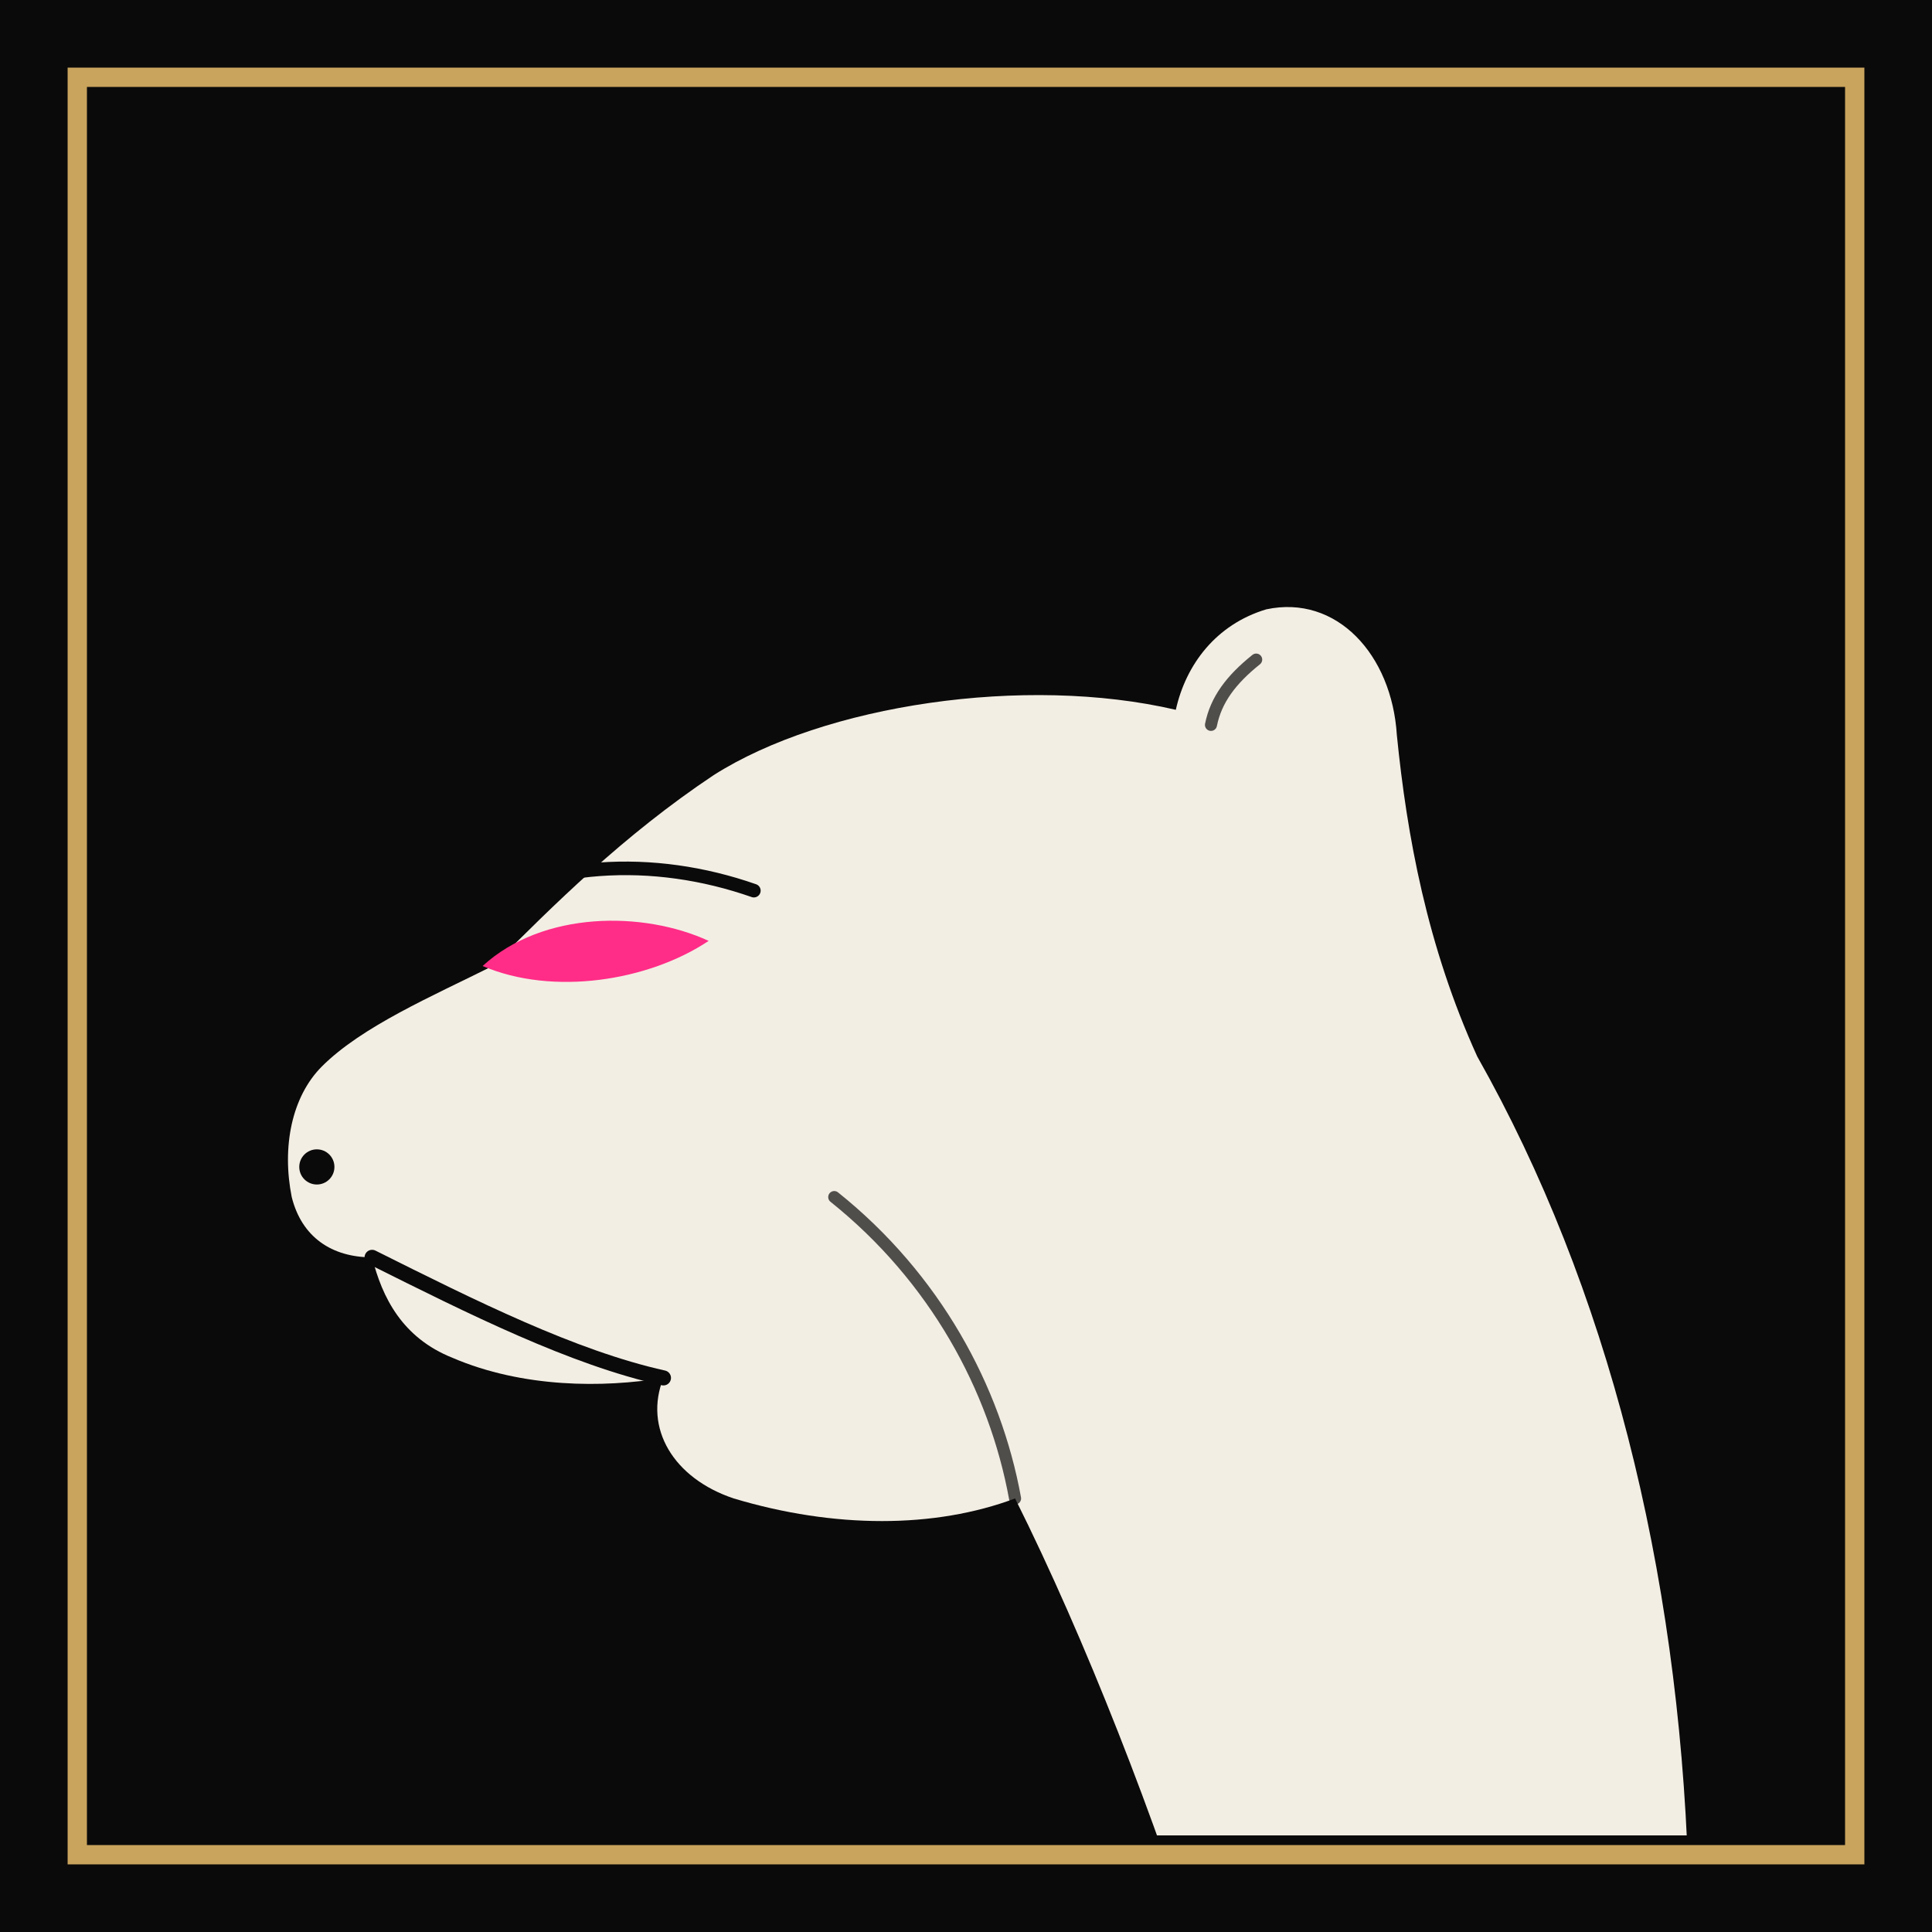
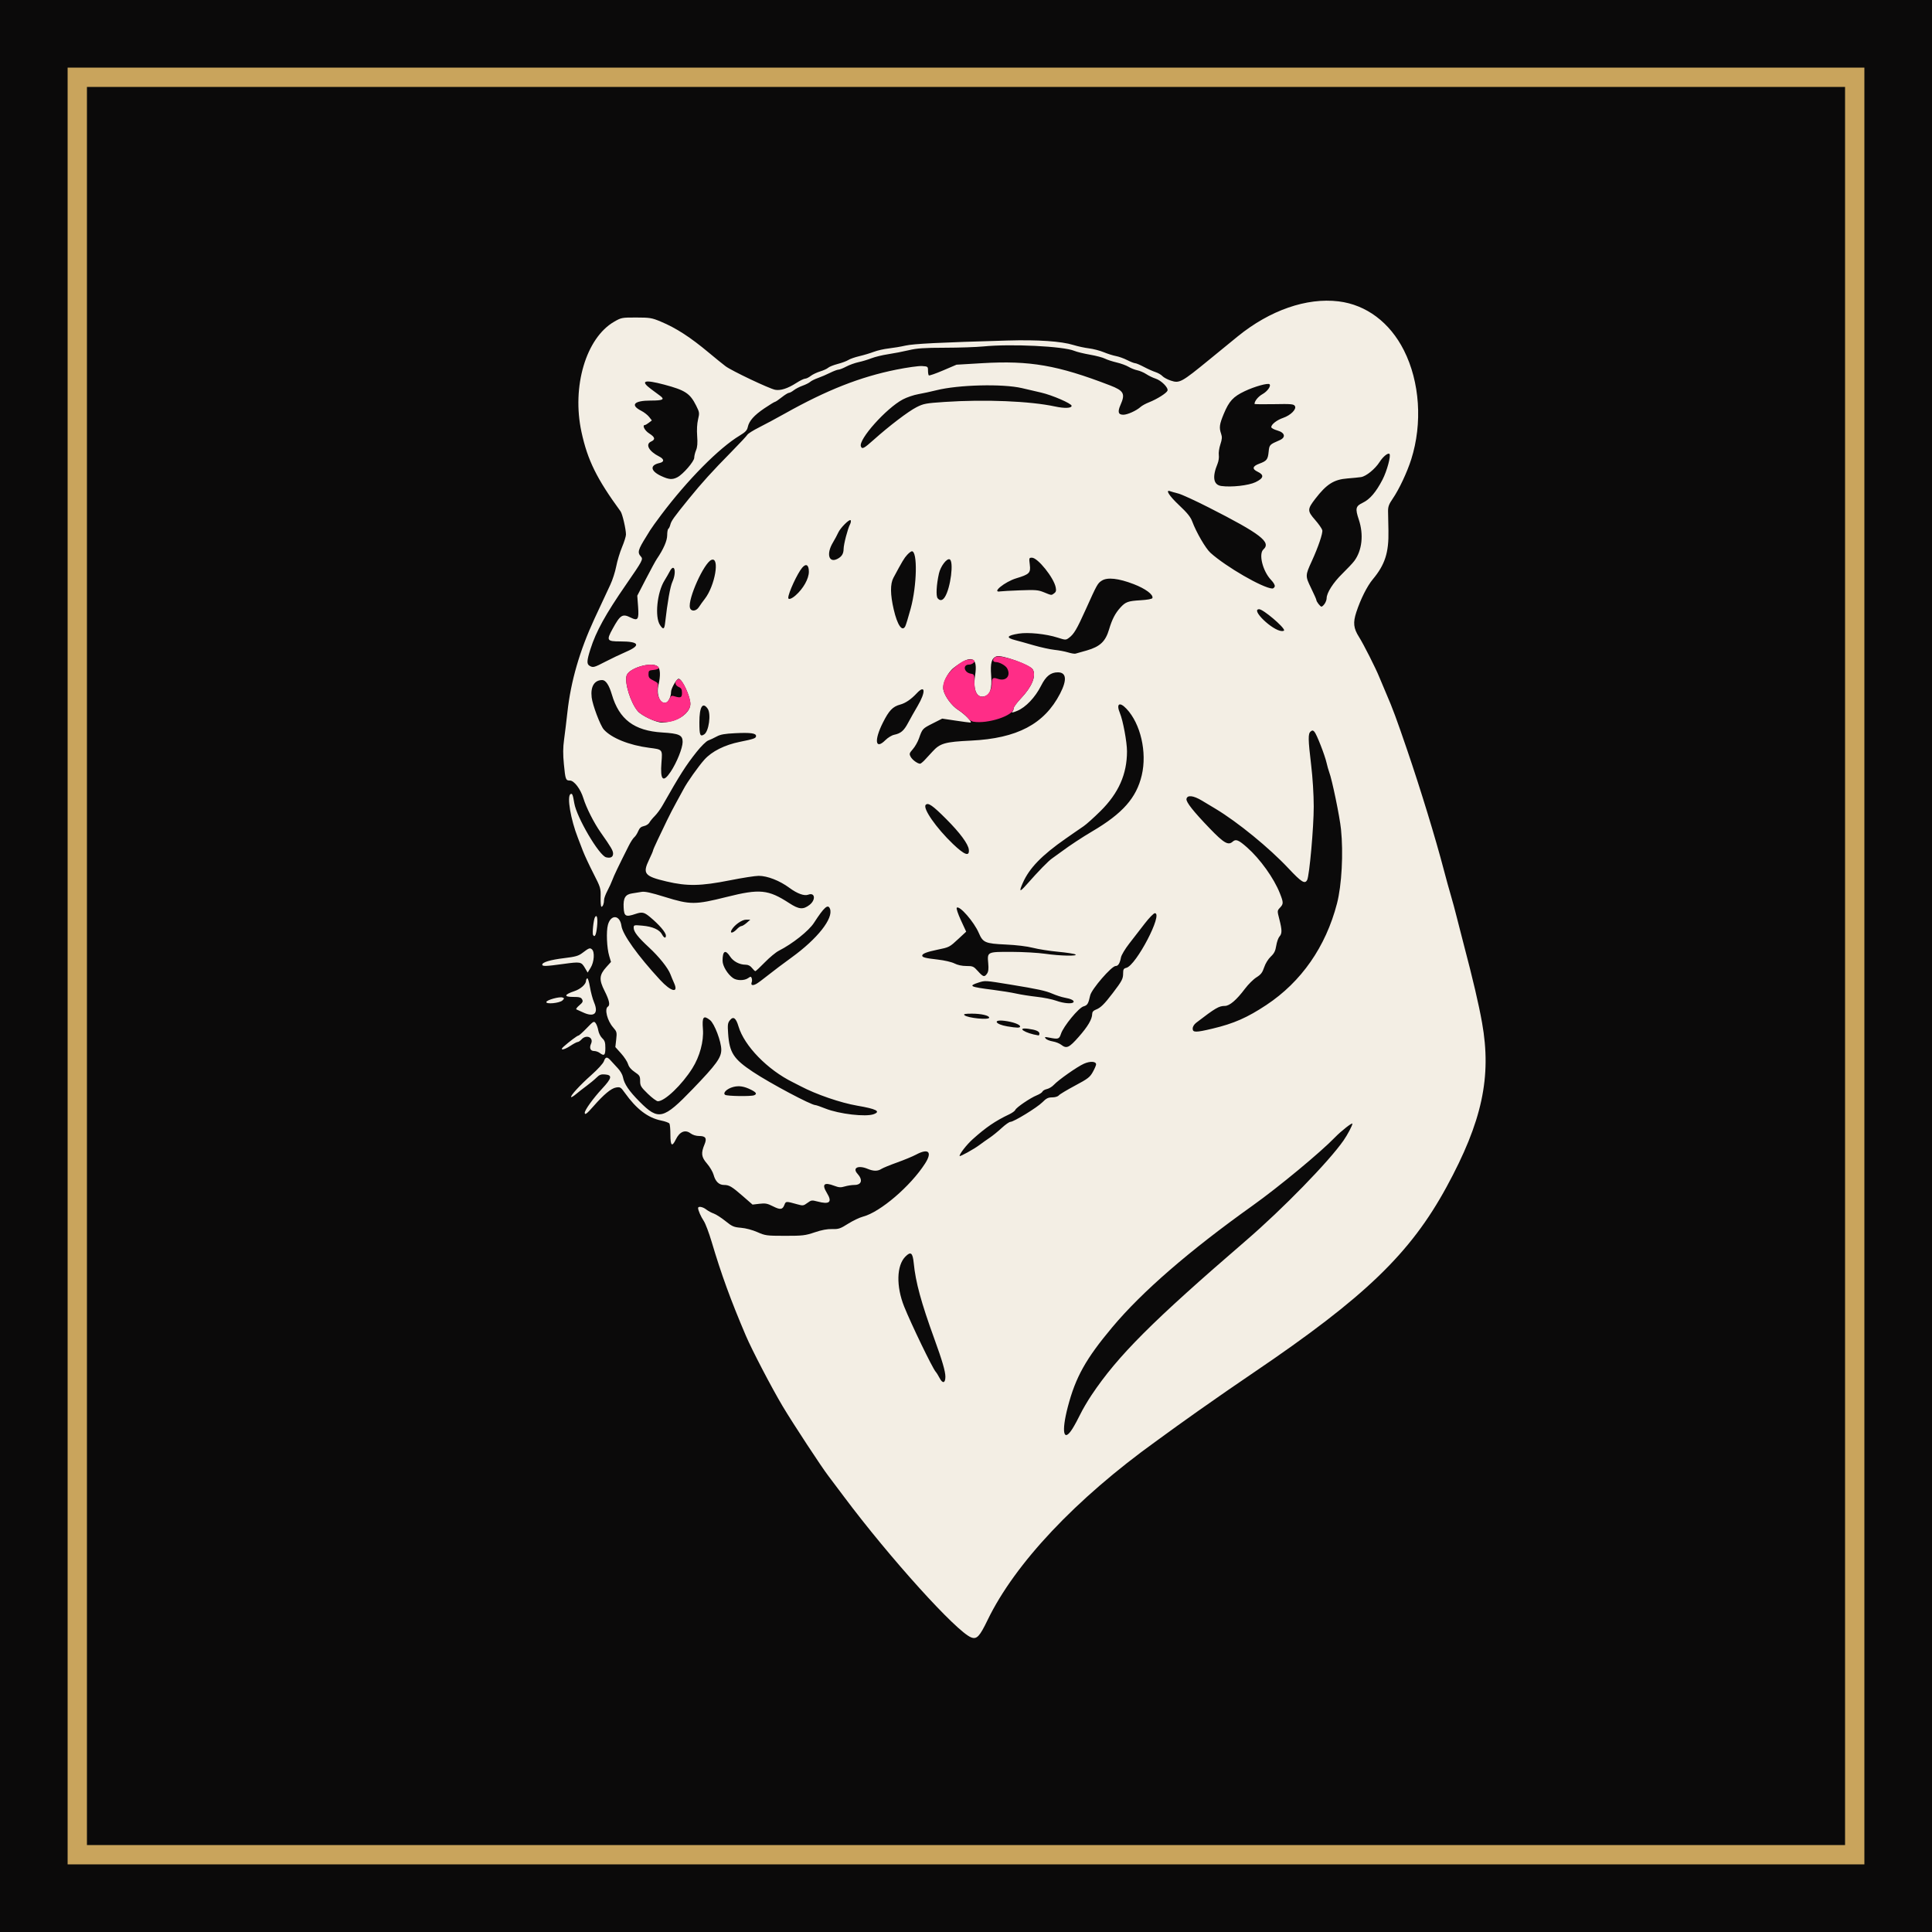
- <svg xmlns="http://www.w3.org/2000/svg" viewBox="0 0 400 400">
+ <svg xmlns="http://www.w3.org/2000/svg" viewBox="0 0 1200 1200">
  <defs>
    <linearGradient id="brass" x1="0" y1="0" x2="0" y2="1">
      <stop offset="0" stop-color="#EBD39A" />
      <stop offset=".45" stop-color="#C39A4E" />
      <stop offset=".55" stop-color="#A9823A" />
      <stop offset="1" stop-color="#E2C27E" />
    </linearGradient>
    <linearGradient id="steel" x1="0" y1="0" x2="0" y2="1">
      <stop offset="0" stop-color="#FFFFFF" />
      <stop offset=".48" stop-color="#C9CCD1" />
      <stop offset=".52" stop-color="#9EA3AA" />
      <stop offset="1" stop-color="#E9EBEE" />
    </linearGradient>
-     <clipPath id="c">
-       <rect x="20" y="20" width="360" height="360" />
-     </clipPath>
  </defs>
-   <rect width="400" height="400" fill="#0B0A0A" />
-   <rect x="16" y="16" width="368" height="368" fill="none" stroke="#C9A45C" stroke-width="4" />
-   <g clip-path="url(#c)">
-     <g transform="translate(-2,44) scale(1.04)">
-       <path d="M338 330 C336 270,322 214,296 168 C286 146,282 124,280 104 C279 88,268 76,254 79 C244 82,238 90,236 99 C206 92,166 98,144 112 C126 124,112 138,100 150 C88 156,74 162,66 170 C60 176,58 186,60 196 C62 204,68 208,76 208 C78 216,82 224,92 228 C106 234,122 234,134 232 C130 242,136 252,148 256 C168 262,188 262,204 256 C218 284,232 320,242 352 Z" fill="#F3EEE4" />
-       <path d="M98 150 C110 139,130 139,143 145 C131 153,112 156,98 150 Z" fill="#FF2D87" />
-       <path d="M76 208 C96 218,116 228,134 232" fill="none" stroke="#0B0A0A" stroke-width="3" stroke-linecap="round" />
-       <path d="M168 196 C188 212,200 234,204 256" fill="none" stroke="#0B0A0A" stroke-width="2.4" stroke-linecap="round" opacity=".7" />
-       <path d="M252 89 C247 93,244 97,243 102" fill="none" stroke="#0B0A0A" stroke-width="2.4" stroke-linecap="round" opacity=".7" />
-       <path d="M92 140 C110 129,132 128,152 135" fill="none" stroke="#0B0A0A" stroke-width="2.7" stroke-linecap="round" />
-       <circle cx="65" cy="190" r="3.5" fill="#0B0A0A" />
-     </g>
+   <rect width="1200" height="1200" fill="#0B0A0A" />
+   <rect x="48.0" y="48.0" width="1104.0" height="1104.0" fill="none" stroke="#C9A45C" stroke-width="12.0" />
+   <g transform="translate(132.0,120.0) scale(0.8)">
+     <path d="M589.00 1121.27C577.62 1116.89 525.77 1059.52 490.24 1012.00C484.69 1004.58 479.28 997.38 478.21 996.00C473.03 989.31 450.41 954.83 442.66 941.81C434.13 927.50 418.78 898.06 414.07 887.00C402.26 859.27 395.08 839.56 387.48 814.00C385.43 807.12 382.71 799.92 381.43 798.00C379.12 794.51 377.00 789.70 377.00 787.93C377.00 786.30 380.64 786.93 383.32 789.04C384.74 790.16 387.37 791.58 389.16 792.20C390.95 792.83 395.03 795.45 398.24 798.04C403.46 802.24 404.72 802.78 410.28 803.24C413.98 803.54 419.14 804.91 423.00 806.61C429.20 809.34 430.18 809.47 444.50 809.49C458.20 809.50 460.19 809.26 467.50 806.79C472.93 804.95 477.29 804.13 481.07 804.24C486.05 804.39 487.37 803.95 493.43 800.12C497.17 797.76 502.39 795.27 505.04 794.58C518.33 791.13 541.92 770.96 553.21 753.38C559.04 744.30 555.91 741.24 546.14 746.49C543.59 747.85 537.00 750.58 531.50 752.55C526.00 754.51 520.50 756.77 519.29 757.56C516.45 759.40 513.16 759.38 508.65 757.50C501.32 754.44 496.58 756.72 500.75 761.30C505.09 766.08 504.00 770.00 498.33 770.00C496.35 770.00 493.01 770.52 490.90 771.15C487.75 772.09 486.30 772.00 482.75 770.65C474.76 767.60 472.86 769.44 477.00 776.23C481.37 783.40 479.14 785.37 469.53 782.80C465.37 781.69 464.80 781.77 461.84 783.96C458.85 786.17 458.36 786.24 454.07 785.03C445.27 782.56 445.12 782.56 444.03 785.41C442.58 789.23 440.83 789.46 435.11 786.56C430.79 784.37 429.21 784.07 424.65 784.61L419.27 785.24L411.85 778.77C403.12 771.16 401.17 770.00 397.07 770.00C393.20 770.00 390.42 767.26 389.02 762.08C388.42 759.86 386.11 755.94 383.88 753.36C379.49 748.29 379.13 745.33 382.03 738.40C383.96 733.79 382.83 732.00 377.99 732.00C375.40 732.00 372.87 731.22 371.02 729.85C366.92 726.82 362.63 728.65 359.70 734.67C356.75 740.75 355.50 739.63 355.50 730.91C355.50 726.83 355.15 722.97 354.73 722.32C354.31 721.67 351.39 720.60 348.23 719.96C337.98 717.85 329.14 711.10 320.13 698.49C317.00 694.10 316.53 693.81 313.30 694.34C309.53 694.95 303.77 699.74 295.68 708.99C290.62 714.78 289.00 715.97 289.00 713.94C289.00 711.81 295.54 702.74 302.48 695.24C310.11 687.01 310.58 684.67 304.70 684.19C301.65 683.94 300.37 684.42 298.09 686.69C296.54 688.23 293.12 691.08 290.50 693.00C287.88 694.92 284.20 697.80 282.33 699.38C280.46 700.97 278.71 702.04 278.44 701.77C277.57 700.90 285.27 692.49 294.17 684.60C299.10 680.23 303.28 675.65 303.86 673.96C305.13 670.34 306.40 670.24 309.29 673.53C310.50 674.93 312.97 677.60 314.76 679.48C316.56 681.36 318.30 684.38 318.64 686.20C319.62 691.57 323.32 697.05 331.59 705.36C346.25 720.12 349.99 719.22 372.91 695.42C391.18 676.45 395.00 671.18 395.00 664.98C395.00 658.66 389.70 644.70 386.28 642.01C381.16 637.98 380.00 639.44 380.75 649.03C381.48 658.46 378.28 670.29 372.55 679.40C364.44 692.30 351.16 705.00 345.79 705.00C344.77 705.00 341.24 702.39 337.96 699.20C332.58 693.96 332.00 693.00 332.00 689.27C332.00 685.52 331.60 684.87 327.78 682.30C324.98 680.42 323.25 678.36 322.62 676.16C322.09 674.34 319.66 670.61 317.21 667.89L312.75 662.93L313.42 657.04C314.04 651.49 313.91 650.97 311.08 647.74C306.45 642.48 304.14 633.27 307.00 631.50C308.85 630.36 308.03 626.54 304.38 619.33C299.96 610.62 300.23 606.96 305.74 600.86L309.37 596.84L307.98 592.17C306.12 585.91 305.59 573.23 306.98 568.08C309.23 559.73 316.29 560.23 317.48 568.83C318.41 575.60 330.12 591.97 347.49 610.79C355.99 620.01 361.99 621.43 358.41 613.38C357.46 611.25 356.16 608.14 355.53 606.47C353.68 601.57 346.77 592.90 338.93 585.64C330.27 577.62 327.00 573.43 327.00 570.34C327.00 568.15 327.22 568.10 333.75 568.68C341.62 569.38 347.00 571.76 348.95 575.41C350.52 578.33 352.00 578.81 352.00 576.38C352.00 573.97 346.81 567.91 339.60 561.92C335.13 558.20 333.49 557.86 328.41 559.58C320.81 562.16 319.55 561.49 319.20 554.65C318.81 547.24 320.47 544.43 325.70 543.65C327.79 543.33 331.08 542.80 333.02 542.46C335.64 541.99 340.27 543.00 351.29 546.42C370.96 552.52 374.70 552.52 399.14 546.40C424.94 539.93 431.42 540.57 447.83 551.23C455.28 556.07 458.53 556.36 463.44 552.62C468.56 548.71 467.84 542.59 462.49 544.64C459.43 545.81 453.96 543.81 447.82 539.27C440.31 533.72 430.77 530.00 424.05 530.00C421.37 530.00 411.26 531.57 401.57 533.50C379.11 537.96 368.55 538.16 352.57 534.39C335.35 530.34 333.72 528.30 338.95 517.45C340.63 513.97 342.00 510.79 342.00 510.39C342.00 509.98 343.57 506.35 345.50 502.32C347.43 498.30 350.66 491.54 352.68 487.31C354.70 483.08 358.14 476.44 360.31 472.56C362.49 468.68 364.96 464.15 365.81 462.50C368.43 457.42 377.27 444.93 381.90 439.78C387.68 433.34 397.66 428.33 409.44 425.96C420.44 423.74 422.00 423.18 422.00 421.41C422.00 419.27 417.69 418.68 406.00 419.24C397.60 419.64 394.37 420.22 391.36 421.86C389.24 423.02 386.28 424.40 384.80 424.94C383.31 425.48 379.31 429.41 375.92 433.68C367.45 444.34 363.01 451.31 349.31 475.46C347.77 478.19 345.10 481.81 343.39 483.51C341.69 485.21 339.79 487.53 339.18 488.67C338.57 489.80 336.69 491.01 334.99 491.35C332.72 491.81 331.54 492.85 330.51 495.31C329.74 497.15 328.37 499.28 327.46 500.03C326.55 500.78 324.66 503.67 323.26 506.45C315.33 522.17 311.63 529.90 310.47 533.14C309.75 535.14 308.00 538.96 306.58 541.63C305.16 544.30 304.00 547.46 304.00 548.66C304.00 551.44 303.02 554.00 301.97 554.00C301.51 554.00 301.23 550.72 301.32 546.70C301.49 539.62 301.32 539.05 295.64 527.95C292.42 521.65 288.76 513.80 287.51 510.50C286.26 507.20 284.53 502.70 283.67 500.50C278.05 486.17 275.04 468.33 277.93 466.54C279.27 465.71 279.78 466.92 280.87 473.57C282.67 484.52 300.14 514.25 305.59 515.61C309.03 516.47 311.00 515.42 311.00 512.73C311.00 510.43 309.47 507.83 301.39 496.34C296.14 488.89 290.19 477.13 287.94 469.77C285.76 462.61 280.73 456.00 277.47 456.00C274.22 456.00 273.97 455.33 272.80 443.33C272.04 435.56 272.09 430.43 272.96 424.12C273.61 419.38 274.77 409.88 275.53 403.00C278.18 378.93 285.01 355.31 296.48 330.50C302.09 318.38 305.97 310.04 308.85 303.97C310.55 300.39 312.61 293.99 313.42 289.77C314.23 285.54 316.26 278.81 317.94 274.81C319.62 270.81 321.00 266.40 321.00 265.02C321.00 260.86 318.24 248.98 316.82 247.04C298.31 221.72 291.18 207.26 286.45 185.36C278.82 150.10 289.99 112.40 311.80 99.79C317.35 96.59 317.80 96.50 329.00 96.52C339.60 96.54 341.09 96.78 348.00 99.68C359.99 104.69 370.87 111.73 385.52 123.97C390.47 128.11 396.24 132.78 398.34 134.35C403.06 137.90 432.30 151.78 436.84 152.63C441.03 153.42 446.61 151.61 453.28 147.32C456.11 145.49 459.17 144.00 460.08 144.00C460.99 144.00 462.94 143.05 464.42 141.89C465.90 140.72 469.19 139.15 471.73 138.38C474.27 137.62 477.08 136.34 477.96 135.54C478.84 134.74 482.20 133.40 485.43 132.56C488.66 131.72 492.35 130.34 493.63 129.51C494.91 128.67 498.78 127.32 502.23 126.51C505.68 125.70 510.75 124.18 513.50 123.13C516.25 122.08 521.42 120.91 525.00 120.52C528.58 120.12 534.42 119.14 538.00 118.32C544.25 116.90 564.74 115.87 617.00 114.39C640.95 113.70 659.03 114.93 668.50 117.88C671.80 118.91 677.20 120.07 680.50 120.47C683.80 120.87 688.98 122.22 692.00 123.47C695.02 124.72 699.28 126.06 701.44 126.45C703.61 126.84 707.54 128.25 710.16 129.58C712.79 130.91 715.56 132.00 716.33 132.00C717.09 132.00 720.14 133.29 723.11 134.86C726.07 136.43 730.13 138.25 732.13 138.89C734.13 139.54 736.54 140.94 737.50 142.00C738.45 143.05 741.39 144.63 744.03 145.51C750.76 147.74 752.20 146.96 774.00 129.13C784.17 120.81 794.08 112.72 796.00 111.15C820.94 90.88 849.48 80.96 874.26 83.98C895.74 86.59 914.05 100.31 925.00 122.00C937.36 146.48 939.53 178.64 930.69 206.59C927.52 216.62 921.19 230.07 916.31 237.15C913.35 241.45 912.64 243.38 912.69 247.00C912.73 249.47 912.86 256.23 912.98 262.00C913.34 278.99 910.32 288.40 900.84 299.77C896.43 305.07 891.38 315.12 888.05 325.26C885.37 333.41 885.84 337.78 890.12 344.53C893.67 350.12 903.21 369.00 905.89 375.71C906.94 378.35 909.46 384.32 911.49 389.00C916.11 399.61 919.41 408.54 927.42 432.00C937.88 462.61 949.51 500.68 956.01 525.50C957.73 532.10 960.22 541.10 961.53 545.50C962.83 549.90 964.78 557.10 965.86 561.50C966.93 565.90 969.47 575.80 971.51 583.50C978.52 610.09 983.08 629.55 985.66 644.00C993.20 686.19 985.73 720.78 958.13 771.48C929.98 823.19 894.76 857.10 808.50 915.54C800.25 921.13 791.48 927.13 789.00 928.88C786.52 930.63 783.38 932.82 782.00 933.75C777.50 936.77 752.60 954.36 748.41 957.46C746.16 959.13 739.01 964.33 732.51 969.00C670.12 1013.87 623.00 1063.89 601.78 1107.76C595.54 1120.66 593.38 1122.95 589.00 1121.27ZM667.65 959.25C669.29 956.64 672.05 951.56 673.77 947.97C675.49 944.39 679.42 937.69 682.49 933.10C702.98 902.49 729.53 875.94 802.54 813.03C830.96 788.55 866.67 751.90 878.09 735.50C881.18 731.07 885.00 723.83 885.00 722.42C885.00 721.24 876.14 728.20 871.50 733.02C860.42 744.53 827.66 771.67 807.50 786.04C758.27 821.14 721.75 852.80 698.54 880.50C678.01 905.01 670.09 919.19 664.06 942.27C658.92 961.93 660.69 970.31 667.65 959.25ZM569.00 918.87C569.00 914.74 566.57 906.40 560.43 889.50C550.17 861.27 545.88 845.49 544.42 830.67C543.62 822.56 542.13 821.40 537.95 825.61C531.07 832.52 530.68 848.66 536.99 864.42C542.46 878.05 558.89 912.07 561.40 914.94C562.15 915.80 563.50 917.96 564.41 919.75C566.78 924.44 569.00 924.02 569.00 918.87ZM595.50 738.93C597.70 737.28 601.30 734.73 603.50 733.26C605.70 731.78 609.84 728.43 612.69 725.79C615.54 723.16 618.61 721.00 619.50 721.00C622.12 721.00 640.18 709.93 644.29 705.81C647.36 702.72 648.80 702.00 651.92 702.00C654.16 702.00 656.29 701.36 657.04 700.46C657.74 699.61 663.40 696.21 669.60 692.90C679.58 687.59 681.19 686.36 683.44 682.32C684.85 679.81 686.00 677.14 686.00 676.39C686.00 673.98 681.41 673.72 676.55 675.88C671.37 678.17 656.78 688.42 653.12 692.35C651.82 693.75 649.42 695.19 647.81 695.54C646.19 695.90 644.64 696.79 644.36 697.52C644.07 698.25 642.08 699.55 639.92 700.41C634.92 702.42 624.00 709.85 623.27 711.75C622.96 712.54 620.86 714.07 618.61 715.14C607.77 720.28 600.38 725.32 590.14 734.55C585.55 738.69 580.00 745.77 580.00 747.49C580.00 748.36 591.15 742.20 595.50 738.93ZM513.43 715.02C519.06 712.89 515.32 710.97 500.63 708.46C487.66 706.24 468.61 699.69 456.50 693.29C454.85 692.41 452.15 691.03 450.50 690.22C430.92 680.58 412.87 662.04 408.39 646.95C406.43 640.34 404.38 638.82 401.76 642.03C400.00 644.20 399.83 645.48 400.32 652.50C401.36 667.33 404.52 672.20 419.61 682.22C432.99 691.10 464.76 708.00 468.08 708.00C468.67 708.00 472.14 709.19 475.78 710.65C486.49 714.93 507.31 717.35 513.43 715.02ZM420.42 700.39C422.92 699.43 422.29 698.19 418.25 696.14C412.80 693.38 408.69 692.74 404.24 693.93C399.31 695.26 395.86 698.67 398.04 700.05C399.66 701.07 417.92 701.35 420.42 700.39ZM300.56 667.47C299.49 666.66 297.56 666.00 296.28 666.00C293.36 666.00 292.38 663.66 293.90 660.32C296.11 655.48 290.26 652.85 286.50 657.00C285.50 658.10 284.16 659.00 283.52 659.00C282.87 659.00 280.25 660.39 277.68 662.09C272.76 665.35 269.09 665.74 272.56 662.64C276.95 658.72 283.25 654.00 284.10 654.00C284.59 654.00 287.48 651.41 290.52 648.25C295.69 642.86 296.12 642.61 297.44 644.34C298.22 645.36 299.14 647.89 299.50 649.98C299.85 652.07 301.23 654.81 302.57 656.07C304.55 657.93 305.00 659.33 305.00 663.67C305.00 669.36 304.09 670.14 300.56 667.47ZM672.50 655.03C679.62 646.95 682.93 641.32 682.97 637.23C682.99 635.68 683.88 634.62 685.75 633.91C689.49 632.49 692.24 629.81 698.96 621.00C706.16 611.56 707.00 609.96 707.00 605.58C707.00 602.63 707.42 601.93 709.50 601.41C717.15 599.49 738.27 559.00 731.62 559.00C730.72 559.00 727.17 562.64 723.74 567.09C720.31 571.55 714.90 578.53 711.72 582.62C708.54 586.70 705.67 591.50 705.33 593.27C704.45 597.94 703.17 600.00 701.17 600.00C698.04 600.00 682.47 618.00 681.41 622.85C679.98 629.37 679.30 630.48 676.23 631.36C672.46 632.44 660.69 646.76 658.74 652.64C657.35 656.80 656.77 656.99 649.56 655.60C646.12 654.93 645.78 655.03 646.87 656.34C647.55 657.17 650.00 658.16 652.31 658.55C654.61 658.94 657.57 660.10 658.88 661.13C663.06 664.41 665.02 663.53 672.50 655.03ZM642.00 652.48C642.00 650.70 639.21 649.51 633.25 648.74C623.48 647.48 631.00 652.31 641.25 653.89C641.66 653.95 642.00 653.31 642.00 652.48ZM776.50 648.59C792.98 644.66 803.35 640.10 818.19 630.27C845.37 612.27 864.32 585.05 873.03 551.50C876.72 537.32 878.06 512.47 876.15 493.85C875.13 483.91 869.23 455.36 866.96 449.40C866.41 447.94 865.50 444.74 864.95 442.29C863.60 436.27 857.17 419.84 855.47 418.09C854.35 416.93 853.82 416.90 852.55 417.96C850.51 419.65 850.58 423.91 852.98 444.00C854.15 453.73 854.97 466.93 854.98 476.16C855.00 492.20 851.62 529.97 849.87 533.24C848.08 536.59 845.46 534.95 835.32 524.15C820.39 508.24 796.01 488.32 778.75 477.94C776.41 476.54 771.68 473.69 768.24 471.63C761.48 467.57 756.79 467.05 756.18 470.30C755.73 472.65 761.51 479.98 774.22 493.17C785.26 504.63 788.61 506.57 792.04 503.46C794.50 501.24 796.61 502.09 803.27 507.98C813.41 516.96 824.05 531.82 828.65 543.44C831.55 550.76 831.56 551.77 828.79 554.72C826.59 557.07 826.58 557.11 828.30 563.79C830.44 572.14 830.45 574.85 828.35 577.16C827.45 578.17 826.33 581.35 825.87 584.23C825.23 588.32 824.29 590.20 821.61 592.72C819.60 594.62 817.47 598.07 816.49 601.04C815.13 605.12 813.95 606.65 810.50 608.81C808.14 610.29 804.14 614.26 801.61 617.63C795.01 626.42 789.65 631.00 785.95 631.00C781.38 631.00 778.67 632.59 763.75 644.04C762.09 645.32 761.00 647.11 761.00 648.58C761.00 651.73 763.33 651.73 776.50 648.59ZM627.00 646.95C627.00 645.39 621.28 643.34 614.75 642.55C605.54 641.44 607.63 645.30 617.08 646.87C624.73 648.14 627.00 648.15 627.00 646.95ZM603.00 640.10C603.00 638.44 596.78 637.00 589.65 637.00C584.34 637.00 582.88 637.28 583.75 638.15C585.98 640.38 603.00 642.10 603.00 640.10ZM287.50 635.95C285.30 634.91 283.05 633.89 282.50 633.69C281.95 633.48 282.96 632.08 284.74 630.58C287.42 628.31 287.80 627.50 286.96 625.92C286.12 624.35 284.82 624.00 279.84 624.00C272.51 624.00 273.01 622.15 281.06 619.48C285.81 617.90 290.00 614.12 290.00 611.42C290.00 610.71 290.41 609.87 290.91 609.56C291.41 609.25 292.36 612.26 293.02 616.25C293.68 620.24 295.13 625.66 296.25 628.29C299.91 636.92 296.28 640.10 287.50 635.95ZM259.20 627.88C259.73 626.26 269.53 623.61 271.80 624.47C273.20 625.01 273.19 625.24 271.73 626.70C269.56 628.87 258.53 629.91 259.20 627.88ZM668.47 628.05C669.23 626.81 666.50 625.44 661.50 624.56C659.30 624.17 655.02 622.78 652.00 621.47C646.81 619.22 640.74 617.90 619.50 614.43C599.65 611.19 599.92 611.21 594.84 612.83C586.50 615.50 587.91 616.22 606.00 618.50C612.33 619.30 620.42 620.61 624.00 621.41C627.58 622.21 634.77 623.34 640.00 623.92C645.23 624.49 651.98 625.85 655.00 626.95C660.88 629.06 667.51 629.61 668.47 628.05ZM422.22 613.88C423.37 613.27 427.51 610.21 431.41 607.08C435.31 603.96 443.44 597.84 449.47 593.48C469.67 578.88 482.23 562.97 479.39 555.58C477.87 551.62 474.90 554.23 466.93 566.54C462.89 572.77 450.25 582.79 439.67 588.16C437.38 589.32 432.50 593.36 428.83 597.13C425.15 600.91 421.84 604.00 421.47 604.00C421.09 604.00 419.90 602.88 418.82 601.50C417.52 599.84 415.86 599.00 413.90 599.00C409.15 599.00 404.30 596.43 401.81 592.59C398.17 586.97 396.00 588.21 396.00 595.93C396.00 599.97 399.90 606.42 404.15 609.39C407.07 611.44 412.90 611.46 415.79 609.44C417.81 608.02 418.07 608.02 418.61 609.44C418.94 610.30 418.97 611.63 418.68 612.40C417.70 614.94 419.13 615.54 422.22 613.88ZM601.34 605.92C602.39 604.42 602.65 602.20 602.26 597.94C601.45 588.96 601.38 588.99 620.37 589.03C629.24 589.05 641.00 589.72 646.50 590.51C657.97 592.17 672.42 592.48 669.90 591.00C669.02 590.49 662.94 589.56 656.40 588.94C649.85 588.32 641.12 586.95 637.00 585.89C632.44 584.71 624.08 583.70 615.68 583.32C599.91 582.59 598.14 581.83 594.94 574.36C591.24 565.73 579.88 552.72 577.84 554.76C577.34 555.26 578.71 559.43 581.05 564.49L585.14 573.34L579.32 578.74C572.07 585.47 572.15 585.43 562.71 587.37C554.65 589.03 551.00 590.45 551.00 591.93C551.00 593.29 553.52 593.93 563.16 595.02C568.28 595.60 573.82 596.89 576.04 598.02C578.48 599.27 581.91 600.00 585.30 600.00C590.30 600.00 590.92 600.27 594.26 604.00C598.36 608.56 599.31 608.82 601.34 605.92ZM289.15 601.53C286.29 596.68 285.72 596.58 272.44 598.40C258.81 600.28 256.00 600.37 256.00 598.95C256.00 597.07 262.35 595.18 273.03 593.89C281.63 592.86 284.12 592.16 287.00 589.98C292.27 585.99 292.96 585.72 294.54 587.04C296.86 588.96 296.34 596.85 293.60 601.30L291.26 605.11L289.15 601.53ZM295.48 575.96C294.68 574.68 295.83 563.90 296.95 562.08C298.50 559.57 299.23 563.03 298.53 569.57C297.86 575.86 296.79 578.09 295.48 575.96ZM407.00 571.50C408.29 570.12 409.92 569.00 410.62 569.00C411.32 569.00 413.15 567.89 414.69 566.53L417.50 564.06L414.28 564.03C410.98 564.00 405.00 568.27 402.93 572.14C401.42 574.96 404.15 574.53 407.00 571.50ZM631.72 537.15C641.62 525.94 648.90 518.48 652.00 516.35C653.92 515.03 657.30 512.60 659.50 510.94C665.20 506.66 675.43 499.92 683.00 495.47C706.62 481.57 717.33 469.45 721.46 451.90C725.67 434.04 720.56 411.84 709.57 400.26C704.15 394.55 701.46 396.37 704.51 403.68C706.89 409.38 710.00 426.17 710.00 433.34C710.00 451.06 703.46 465.80 689.45 479.68C684.35 484.73 678.44 490.04 676.33 491.46C674.23 492.89 670.92 495.16 669.00 496.50C667.08 497.84 664.15 499.88 662.50 501.03C643.87 514.00 634.20 523.97 629.16 535.38C626.01 542.49 626.62 542.92 631.72 537.15ZM587.19 509.61C586.72 505.26 580.33 496.61 569.72 485.98C559.11 475.35 555.66 472.94 553.75 474.85C551.16 477.44 561.86 492.84 574.93 505.31C583.95 513.92 587.80 515.27 587.19 509.61ZM355.67 449.24C360.44 442.08 365.00 430.74 365.00 426.03C365.00 420.73 362.32 419.49 349.09 418.69C327.37 417.36 315.72 408.56 310.03 389.19C307.89 381.90 305.28 378.00 302.57 378.00C296.45 378.00 293.38 383.05 294.37 391.48C295.07 397.44 301.06 413.28 303.78 416.36C309.63 422.98 323.56 428.61 339.00 430.58C349.53 431.93 349.36 431.72 348.56 441.96C347.48 455.72 349.77 458.07 355.67 449.24ZM552.83 440.18C554.30 438.63 557.07 435.64 558.98 433.53C564.82 427.08 568.72 425.97 588.81 425.01C624.70 423.30 645.81 412.18 658.04 388.54C663.58 377.84 662.97 372.00 656.33 372.00C650.77 372.00 647.05 374.95 643.35 382.30C638.74 391.44 631.45 399.13 624.72 401.93C621.85 403.12 620.07 403.53 620.75 402.85C621.44 402.16 622.00 400.82 622.00 399.87C622.00 398.92 624.49 395.53 627.52 392.34C636.12 383.33 639.63 374.91 636.92 369.84C635.01 366.28 612.46 358.12 608.62 359.59C604.82 361.05 603.80 364.78 604.53 374.50C605.31 384.96 603.78 389.51 599.11 390.69C593.25 392.16 590.31 385.43 592.04 374.55C594.40 359.79 589.28 357.87 575.60 368.40C570.62 372.24 566.54 380.72 567.42 385.42C568.35 390.41 573.84 397.94 578.84 401.12C584.12 404.46 590.43 411.00 588.38 411.00C587.61 411.00 582.38 410.31 576.76 409.46L566.53 407.93L559.06 411.71C551.18 415.71 551.15 415.74 548.46 423.36C547.52 426.03 545.39 429.76 543.73 431.65C540.95 434.82 540.82 435.30 542.07 437.62C543.30 439.93 547.29 442.86 549.33 442.96C549.78 442.98 551.36 441.73 552.83 440.18ZM522.47 424.59C524.35 422.72 527.37 420.87 529.19 420.49C534.40 419.41 536.76 417.39 540.04 411.23C541.72 408.08 545.08 402.12 547.51 398.00C553.89 387.18 553.44 381.11 546.79 388.23C542.38 392.95 538.04 395.91 533.91 397.03C528.10 398.59 525.22 401.61 520.46 411.09C513.48 424.98 514.60 432.47 522.47 424.59ZM381.72 420.19C385.37 417.87 387.23 404.21 384.44 400.22C380.53 394.64 378.00 398.78 378.00 410.77C378.00 420.82 378.55 422.21 381.72 420.19ZM358.04 409.40C365.39 407.21 371.00 401.67 371.00 396.59C371.00 390.68 364.63 377.00 361.88 377.00C360.32 377.00 356.00 384.49 356.00 387.19C356.00 390.63 354.16 394.72 352.29 395.44C347.75 397.19 344.35 389.71 346.19 382.00C347.99 374.48 347.72 369.01 345.47 367.31C340.59 363.63 323.56 368.63 321.56 374.32C319.65 379.75 324.58 395.65 330.19 402.18C333.22 405.71 344.55 411.00 349.07 411.00C351.03 411.00 355.07 410.28 358.04 409.40ZM305.15 363.66C309.74 361.28 316.99 357.82 321.25 355.98C332.89 350.96 331.19 348.00 316.67 348.00C306.12 348.00 305.67 347.25 310.66 338.16C316.63 327.30 318.27 326.29 324.73 329.51C330.25 332.27 331.14 330.95 330.42 321.13L329.78 312.50L336.50 299.50C340.20 292.35 343.99 285.38 344.94 284.00C350.10 276.44 353.00 269.83 353.00 265.57C353.00 263.12 353.40 260.87 353.89 260.57C354.38 260.27 355.08 258.83 355.44 257.37C356.20 254.37 358.11 251.69 369.81 237.27C379.92 224.81 387.77 216.14 402.85 200.82C409.17 194.40 414.74 188.43 415.23 187.55C415.72 186.68 419.80 184.11 424.30 181.85C428.80 179.59 437.89 174.71 444.49 171.01C476.98 152.81 502.77 142.65 530.85 136.99C539.30 135.29 548.30 134.03 550.85 134.20C555.34 134.49 555.50 134.61 555.50 137.66C555.50 139.40 555.78 141.11 556.12 141.45C556.46 141.79 561.44 140.07 567.19 137.61L577.63 133.15L597.63 131.97C634.60 129.80 656.13 133.54 696.79 149.20C707.53 153.34 708.80 155.68 705.00 164.28C702.56 169.78 703.18 172.00 707.15 172.00C710.34 172.00 717.31 168.85 720.50 165.97C721.60 164.97 724.52 163.36 727.00 162.39C733.28 159.93 740.68 155.26 741.44 153.31C742.30 151.05 736.61 145.34 732.07 143.91C730.11 143.29 726.92 141.75 725.00 140.49C723.08 139.22 719.92 137.87 718.00 137.49C716.08 137.10 713.03 135.89 711.23 134.80C709.43 133.71 705.25 132.18 701.93 131.41C698.61 130.63 694.54 129.30 692.88 128.44C691.22 127.58 685.98 126.20 681.23 125.37C676.49 124.54 671.03 123.21 669.10 122.40C660.54 118.82 620.07 116.85 598.50 118.97C593.00 119.51 579.50 119.96 568.50 119.98C552.40 120.01 546.94 120.38 540.50 121.92C536.10 122.96 528.91 124.36 524.53 125.01C520.14 125.67 514.34 127.08 511.64 128.14C508.93 129.21 504.42 130.57 501.61 131.16C498.80 131.76 494.48 133.32 492.01 134.62C489.54 135.93 486.81 137.00 485.95 137.00C485.10 137.00 482.17 138.11 479.45 139.46C476.73 140.81 472.50 142.63 470.05 143.49C467.60 144.35 464.88 145.70 464.00 146.50C463.12 147.30 460.48 148.62 458.14 149.45C455.79 150.28 452.71 151.87 451.30 152.98C449.89 154.09 448.18 155.00 447.51 155.00C446.83 155.00 444.31 156.57 441.89 158.49C439.48 160.41 437.14 161.98 436.70 161.99C436.27 162.00 432.58 164.25 428.51 166.99C420.42 172.46 416.58 176.80 415.55 181.66C415.03 184.12 413.66 185.55 409.32 188.16C393.33 197.77 368.84 222.50 348.40 249.67C344.60 254.71 340.73 260.11 339.78 261.67C338.83 263.23 337.50 265.40 336.81 266.50C330.27 276.97 329.74 278.95 332.61 282.12C334.48 284.19 333.91 285.26 321.10 303.80C305.10 326.95 297.76 340.27 293.41 354.00C290.56 362.98 290.43 365.57 292.75 366.92C295.46 368.50 296.24 368.29 305.15 363.66ZM678.82 355.00C689.12 352.01 693.32 348.03 696.09 338.64C698.38 330.89 700.87 326.08 704.91 321.66C708.89 317.31 710.80 316.62 720.42 316.04C725.92 315.71 729.49 315.05 729.73 314.33C730.60 311.68 724.36 307.04 715.15 303.50C703.43 298.99 694.81 298.04 690.50 300.77C687.18 302.87 686.83 303.50 677.87 323.39C671.03 338.58 668.79 342.36 664.97 345.19C662.50 347.02 662.31 347.02 656.07 345.02C647.12 342.16 633.31 340.75 625.95 341.93C616.58 343.44 615.72 345.09 623.29 347.02C625.61 347.61 632.00 349.39 637.50 350.99C643.00 352.58 650.29 354.18 653.71 354.54C657.12 354.89 661.85 355.79 664.21 356.52C666.57 357.25 669.17 357.69 670.00 357.49C670.83 357.29 674.79 356.17 678.82 355.00ZM832.00 339.38C832.00 336.77 815.70 323.00 812.61 323.00C805.60 323.00 823.03 339.76 830.25 339.95C831.21 339.98 832.00 339.72 832.00 339.38ZM351.37 333.75C353.27 317.18 355.34 305.47 357.01 301.80C360.53 294.02 358.61 286.58 354.92 293.75C354.15 295.26 352.32 298.42 350.87 300.77C345.16 309.99 343.25 328.97 347.41 335.25C349.92 339.04 350.80 338.71 351.37 333.75ZM537.85 336.25C538.36 335.29 540.25 329.10 542.05 322.50C546.92 304.62 547.48 278.00 542.98 278.00C542.39 278.00 540.75 279.24 539.35 280.75C537.06 283.21 535.60 285.65 528.65 298.61C526.10 303.38 526.17 311.54 528.89 323.21C531.71 335.37 535.45 340.80 537.85 336.25ZM377.70 321.25C378.66 319.74 380.67 316.93 382.18 315.00C390.14 304.80 394.04 282.13 387.39 284.68C381.61 286.90 368.91 315.11 370.66 321.83C371.50 325.01 375.52 324.69 377.70 321.25ZM863.44 318.78C864.30 317.56 865.00 315.62 865.00 314.47C865.00 310.32 870.10 302.32 877.10 295.49C881.04 291.64 885.26 287.15 886.48 285.50C892.53 277.33 893.86 265.11 889.98 253.44C887.08 244.74 887.50 242.98 893.08 240.31C898.57 237.69 903.40 232.02 908.39 222.36C911.84 215.67 915.07 203.73 913.77 202.44C912.67 201.34 908.76 204.52 906.14 208.64C902.64 214.13 895.67 219.81 891.70 220.41C889.94 220.68 885.20 221.15 881.17 221.46C870.63 222.28 864.98 225.85 856.18 237.27C849.96 245.35 849.94 246.68 855.96 253.55C858.76 256.75 861.31 260.39 861.62 261.63C862.17 263.83 858.47 274.77 853.55 285.50C848.36 296.81 848.35 297.17 852.90 306.54C855.16 311.17 857.00 315.32 857.00 315.76C857.00 317.03 860.03 321.00 861.00 321.00C861.49 321.00 862.59 320.00 863.44 318.78ZM568.53 313.60C573.04 306.70 575.74 285.40 572.23 284.24C569.93 283.48 565.21 289.78 563.99 295.27C562.03 304.02 561.58 312.78 562.99 314.48C564.79 316.66 566.72 316.36 568.53 313.60ZM452.70 312.25C458.70 306.97 463.00 299.30 463.00 293.89C463.00 288.52 460.83 287.21 457.82 290.75C454.07 295.17 447.00 310.46 447.00 314.16C447.00 315.83 449.64 314.95 452.70 312.25ZM653.46 310.65C654.90 309.60 655.16 308.56 654.64 305.97C653.15 298.49 640.72 283.00 636.22 283.00C633.94 283.00 633.88 283.20 634.53 288.41C635.33 294.81 634.25 295.90 624.01 299.00C615.07 301.70 604.42 310.44 611.61 309.16C612.65 308.98 619.58 308.60 627.00 308.32C639.01 307.87 641.05 308.04 645.50 309.85C651.59 312.34 651.21 312.30 653.46 310.65ZM824.67 305.43C825.04 304.44 823.97 302.49 821.78 300.18C815.37 293.42 812.05 280.08 815.90 276.59C822.14 270.94 813.75 264.49 773.50 244.02C763.05 238.70 752.42 233.83 749.88 233.19C747.34 232.56 744.52 231.75 743.63 231.41C739.44 229.81 742.69 234.95 750.45 242.24C756.72 248.12 759.35 251.37 760.63 254.83C763.79 263.32 771.05 275.81 774.80 279.20C786.77 290.01 815.38 306.55 822.78 306.93C823.49 306.97 824.33 306.29 824.67 305.43ZM485.32 283.84C488.57 282.10 489.93 279.88 489.97 276.24C490.00 272.61 493.18 260.40 494.95 257.09C495.58 255.92 495.81 254.50 495.46 253.94C494.65 252.63 487.39 259.87 485.75 263.63C485.06 265.21 483.21 268.64 481.65 271.26C476.35 280.11 478.50 287.47 485.32 283.84ZM809.75 224.37C816.16 221.29 816.70 218.78 811.47 216.28C806.91 214.11 807.34 211.99 812.75 209.99C818.51 207.86 819.37 206.77 819.97 200.76C820.53 195.29 820.64 195.17 828.50 191.77C833.53 189.59 832.68 185.90 826.75 184.23C824.14 183.49 822.00 182.31 822.00 181.62C822.00 179.50 826.36 176.10 831.17 174.46C837.11 172.43 841.89 167.62 840.34 165.21C839.37 163.70 837.50 163.53 824.12 163.79C815.81 163.95 809.00 163.86 809.00 163.59C809.00 161.40 811.88 157.87 815.17 156.02C819.01 153.87 822.01 149.67 820.67 148.34C819.50 147.17 809.02 150.09 801.42 153.70C792.45 157.96 789.27 161.40 785.15 171.29C781.75 179.47 781.41 182.01 783.09 186.83C783.95 189.29 783.82 191.02 782.49 195.04C781.55 197.85 781.01 201.57 781.28 203.32C781.55 205.07 781.12 208.07 780.32 210.00C776.02 220.36 777.05 226.46 783.23 227.33C791.05 228.43 804.40 226.94 809.75 224.37ZM360.90 220.55C365.31 218.27 374.00 208.21 374.00 205.39C374.00 204.04 374.64 201.40 375.43 199.52C376.45 197.08 376.69 193.94 376.28 188.50C375.92 183.81 376.19 178.89 376.97 175.64C378.17 170.64 378.09 170.12 375.50 164.94C370.71 155.39 367.01 152.96 350.66 148.61C335.11 144.48 331.78 145.64 340.54 152.13C343.03 153.98 346.19 156.32 347.55 157.33C351.36 160.15 349.65 161.00 340.13 161.00C327.25 161.00 324.08 164.45 332.86 168.93C335.03 170.04 337.78 172.17 338.96 173.68L341.11 176.41L338.80 178.18C337.54 179.16 336.16 179.97 335.75 179.98C333.37 180.05 335.47 184.27 339.00 186.50C343.61 189.41 344.04 191.21 340.50 192.82C335.84 194.94 338.77 200.38 346.75 204.41C350.82 206.46 350.92 208.64 346.99 209.50C339.37 211.18 339.96 215.68 348.33 219.57C354.31 222.36 357.00 222.57 360.90 220.55ZM513.26 191.52C525.25 180.78 540.17 169.41 546.52 166.18C552.04 163.37 553.73 163.05 568.50 162.06C599.81 159.97 634.77 161.42 654.17 165.60C661.53 167.19 667.00 166.96 667.00 165.07C667.00 163.31 651.98 156.80 643.32 154.80C638.47 153.68 631.80 152.13 628.50 151.35C613.63 147.85 579.16 148.69 562.00 152.99C557.88 154.02 551.58 155.38 548.00 156.02C544.42 156.65 539.01 158.49 535.96 160.11C523.02 166.99 501.35 191.26 503.40 196.59C504.31 198.98 505.76 198.23 513.26 191.52Z" fill="#F3EEE4" fill-rule="evenodd" />
+     <path d="M339.00 407.93C335.43 406.25 331.46 403.66 330.19 402.18C324.58 395.65 319.65 379.75 321.56 374.32C323.47 368.89 339.25 363.93 344.94 366.97C347.76 368.48 346.59 369.76 342.00 370.18C338.85 370.47 338.50 370.80 338.50 373.50C338.50 375.99 339.16 376.82 342.36 378.38C345.92 380.12 346.18 380.53 345.68 383.59C344.14 393.07 351.41 399.97 354.89 392.34C355.82 390.31 356.51 389.92 358.28 390.48C363.49 392.11 364.50 391.71 364.50 388.00C364.50 385.34 363.97 384.27 362.27 383.52C359.31 382.22 358.57 380.00 360.47 378.10C362.61 375.96 365.04 378.59 368.42 386.72C372.14 395.68 371.88 399.35 367.22 404.01C359.98 411.25 349.21 412.75 339.00 407.93ZM590.73 410.33C589.20 410.07 587.22 408.74 586.31 407.36C585.41 405.98 582.35 403.37 579.51 401.55C573.87 397.94 568.40 390.64 567.42 385.42C566.14 378.58 571.85 370.20 582.21 363.70C584.92 362.00 590.08 361.41 591.32 362.66C592.47 363.80 589.85 366.00 587.35 366.00C582.26 366.00 583.36 372.08 588.61 373.01C591.42 373.51 591.50 373.69 591.54 379.62C591.57 383.66 592.17 386.61 593.32 388.36C597.20 394.29 605.00 389.27 605.00 380.84C605.00 376.37 605.84 375.70 609.72 377.05C616.04 379.25 620.07 374.74 616.97 368.94C615.75 366.67 610.94 364.00 608.05 364.00C605.44 364.00 605.38 361.40 607.96 360.02C611.82 357.95 634.71 365.72 636.92 369.84C639.63 374.91 636.12 383.33 627.52 392.34C624.49 395.53 622.00 399.00 622.00 400.05C622.00 405.60 601.88 412.21 590.73 410.33Z" fill="#FF2D87" fill-rule="evenodd" />
  </g>
</svg>
